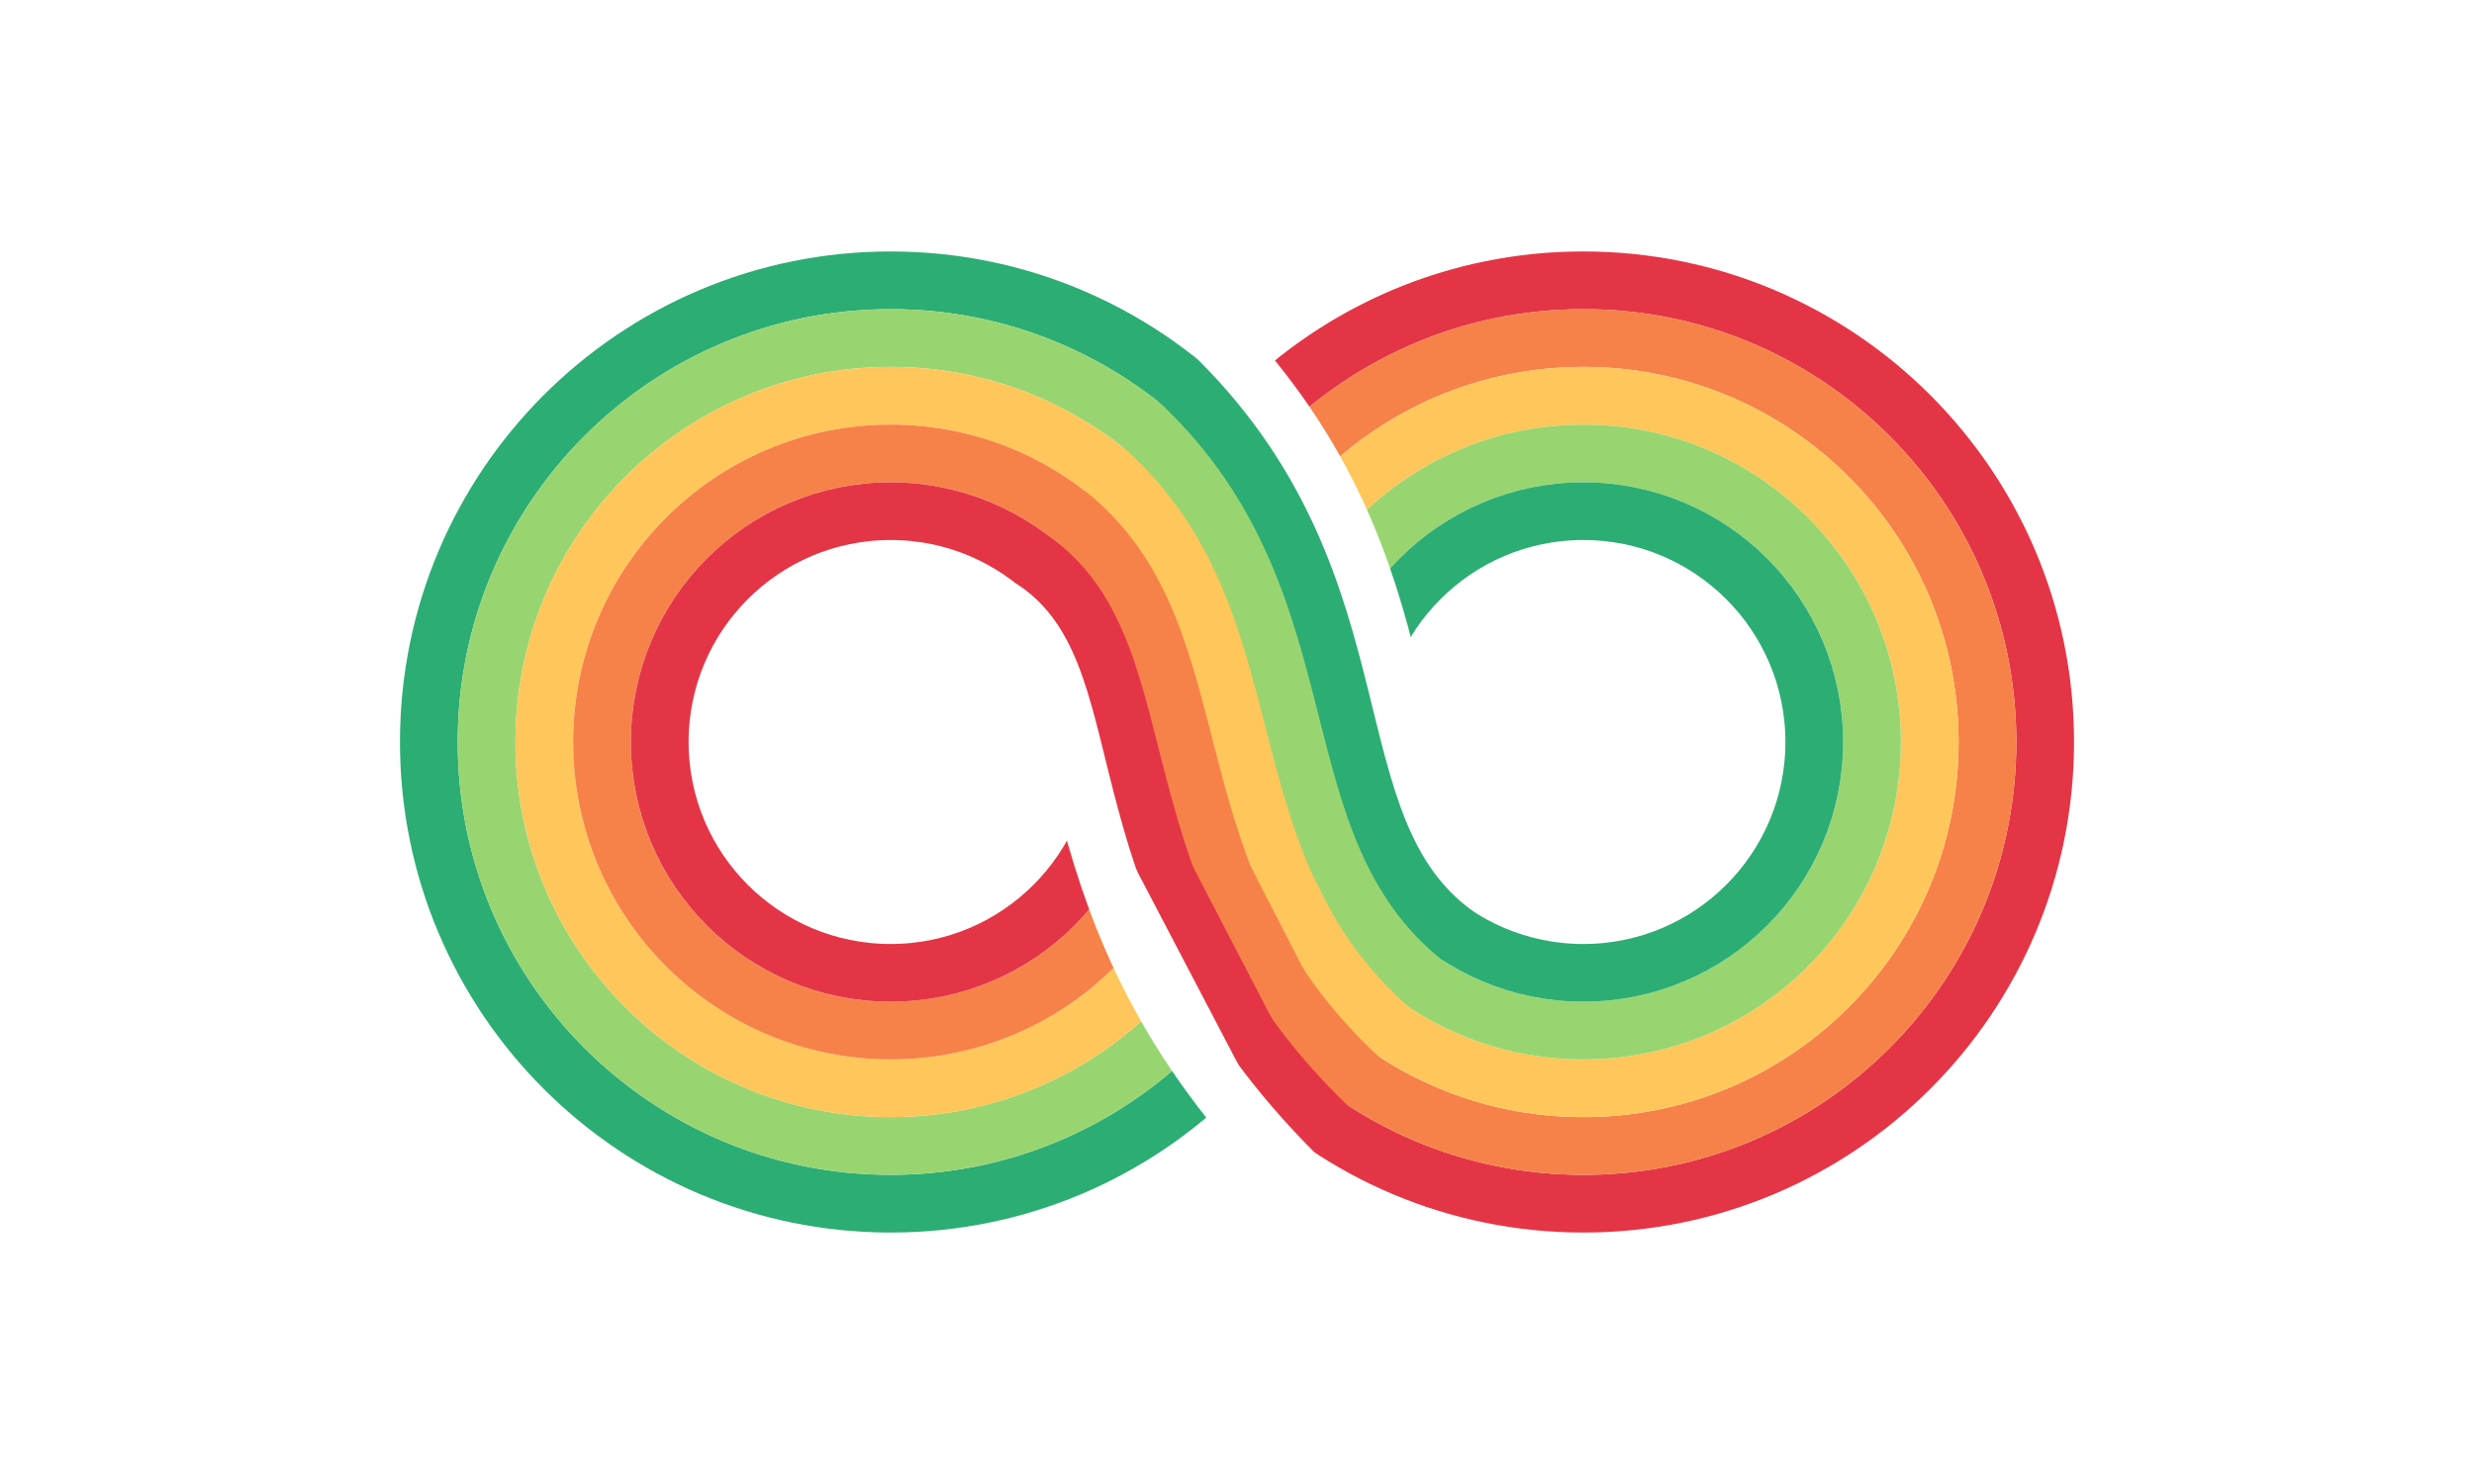
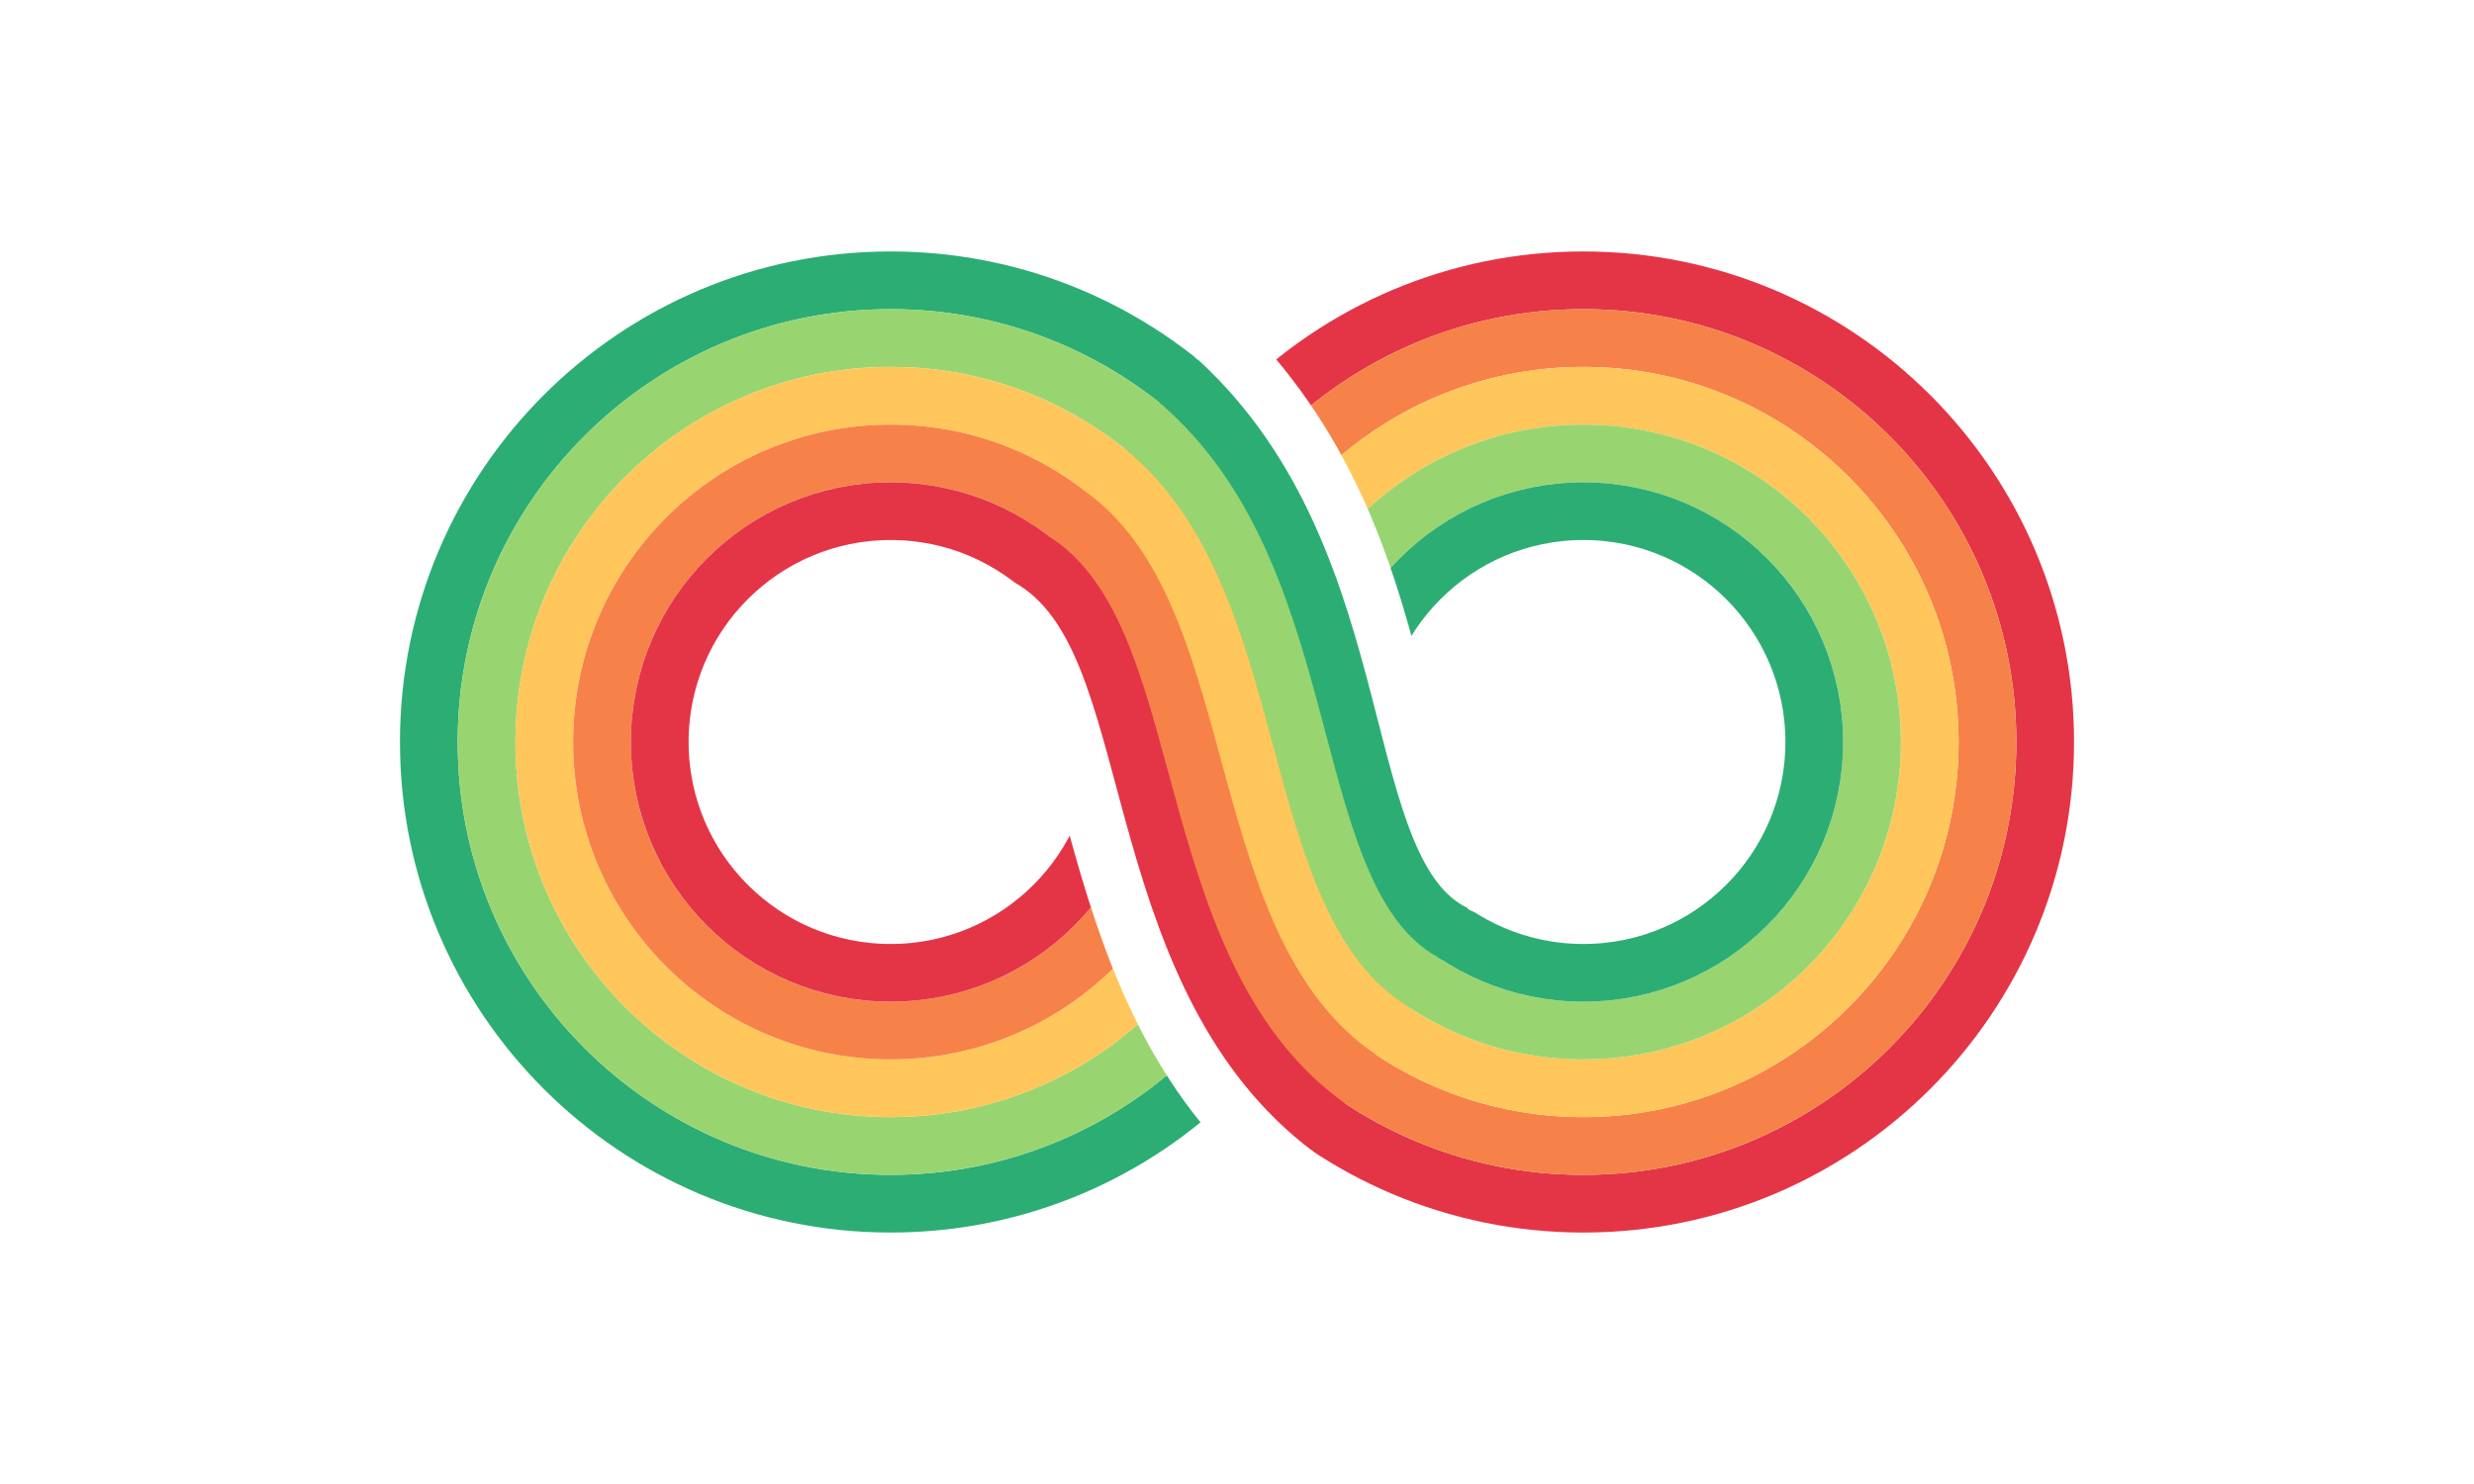
<svg xmlns="http://www.w3.org/2000/svg" width="1000" height="600" viewBox="0 0 1000 600">
  <defs>
</defs>
  <rect x="0" y="0" width="1000" height="601" fill="white" />
  <circle cx="360.0" cy="300.0" r="186.667" stroke="#2cad74" stroke-width="23.333" fill="none" />
  <circle cx="360.0" cy="300.0" r="163.333" stroke="#98d570" stroke-width="23.333" fill="none" />
  <circle cx="360.0" cy="300.0" r="140.0" stroke="#ffc65b" stroke-width="23.333" fill="none" />
  <circle cx="360.0" cy="300.0" r="116.667" stroke="#f68249" stroke-width="23.333" fill="none" />
  <circle cx="360.0" cy="300.0" r="93.333" stroke="#e43546" stroke-width="23.333" fill="none" />
  <circle cx="640.0" cy="300.0" r="186.667" stroke="#e43546" stroke-width="23.333" fill="none" />
  <circle cx="640.0" cy="300.0" r="163.333" stroke="#f68249" stroke-width="23.333" fill="none" />
  <circle cx="640.0" cy="300.0" r="140.0" stroke="#ffc65b" stroke-width="23.333" fill="none" />
  <circle cx="640.0" cy="300.0" r="116.667" stroke="#98d570" stroke-width="23.333" fill="none" />
  <circle cx="640.0" cy="300.0" r="93.333" stroke="#2cad74" stroke-width="23.333" fill="none" />
-   <path d="M490.987,135.859 C583.138,231.78,550.745,327.288,601.272,358.311" stroke="white" stroke-width="23.333" fill="white" stroke-linecap="round" />
-   <path d="M476.433,154.097 C560.824,238.602,528.431,334.11,588.363,377.748" stroke="#2cad74" stroke-width="23.333" fill="#2cad74" stroke-linecap="round" />
-   <path d="M461.879,172.335 C538.51,245.424,506.117,340.932,575.454,397.185" stroke="#98d570" stroke-width="23.333" fill="#98d570" stroke-linecap="round" />
-   <path d="M447.325,190.572 C516.196,252.246,483.804,347.754,562.545,416.622" stroke="#ffc65b" stroke-width="23.333" fill="#ffc65b" stroke-linecap="round" />
-   <path d="M432.771,208.81 C493.883,259.068,461.49,354.576,549.636,436.059" stroke="#f68249" stroke-width="23.333" fill="#f68249" stroke-linecap="round" />
-   <path d="M418.217,227.048 C471.569,265.89,439.176,361.398,536.726,455.496" stroke="#e43546" stroke-width="23.333" fill="#e43546" stroke-linecap="round" />
-   <path d="M403.662,245.286 C449.255,272.712,416.862,368.22,523.817,474.933" stroke="white" stroke-width="23.333" fill="white" stroke-linecap="round" />
+   <path d="M490.987,135.859 C579.262,220.195,556.839,342.372,601.272,358.311 C556.839,342.372,579.262,220.195,490.987,135.859 Z" stroke="white" stroke-width="23.333" fill="white" stroke-linecap="round" />
+   <path d="M476.433,154.097 C557.335,228.176,536.049,352.966,588.363,377.748 C536.049,352.966,557.335,228.176,476.433,154.097 Z" stroke="#2cad74" stroke-width="23.333" fill="#2cad74" stroke-linecap="round" />
+   <path d="M461.879,172.335 C535.409,236.156,515.259,363.559,575.454,397.185 C515.259,363.559,535.409,236.156,461.879,172.335 Z" stroke="#98d570" stroke-width="23.333" fill="#98d570" stroke-linecap="round" />
+   <path d="M447.325,190.572 C513.483,244.137,494.469,374.152,562.545,416.622 C494.469,374.152,513.483,244.137,447.325,190.572 Z" stroke="#ffc65b" stroke-width="23.333" fill="#ffc65b" stroke-linecap="round" />
+   <path d="M432.771,208.81 C491.557,252.117,473.679,384.745,549.636,436.059 C473.679,384.745,491.557,252.117,432.771,208.81 Z" stroke="#f68249" stroke-width="23.333" fill="#f68249" stroke-linecap="round" />
+   <path d="M418.217,227.048 C469.631,260.098,452.889,395.338,536.726,455.496 C452.889,395.338,469.631,260.098,418.217,227.048 Z" stroke="#e43546" stroke-width="23.333" fill="#e43546" stroke-linecap="round" />
+   <path d="M403.662,245.286 C447.705,268.078,432.098,405.931,523.817,474.933 C432.098,405.931,447.705,268.078,403.662,245.286 Z" stroke="white" stroke-width="23.333" fill="white" stroke-linecap="round" />
</svg>
